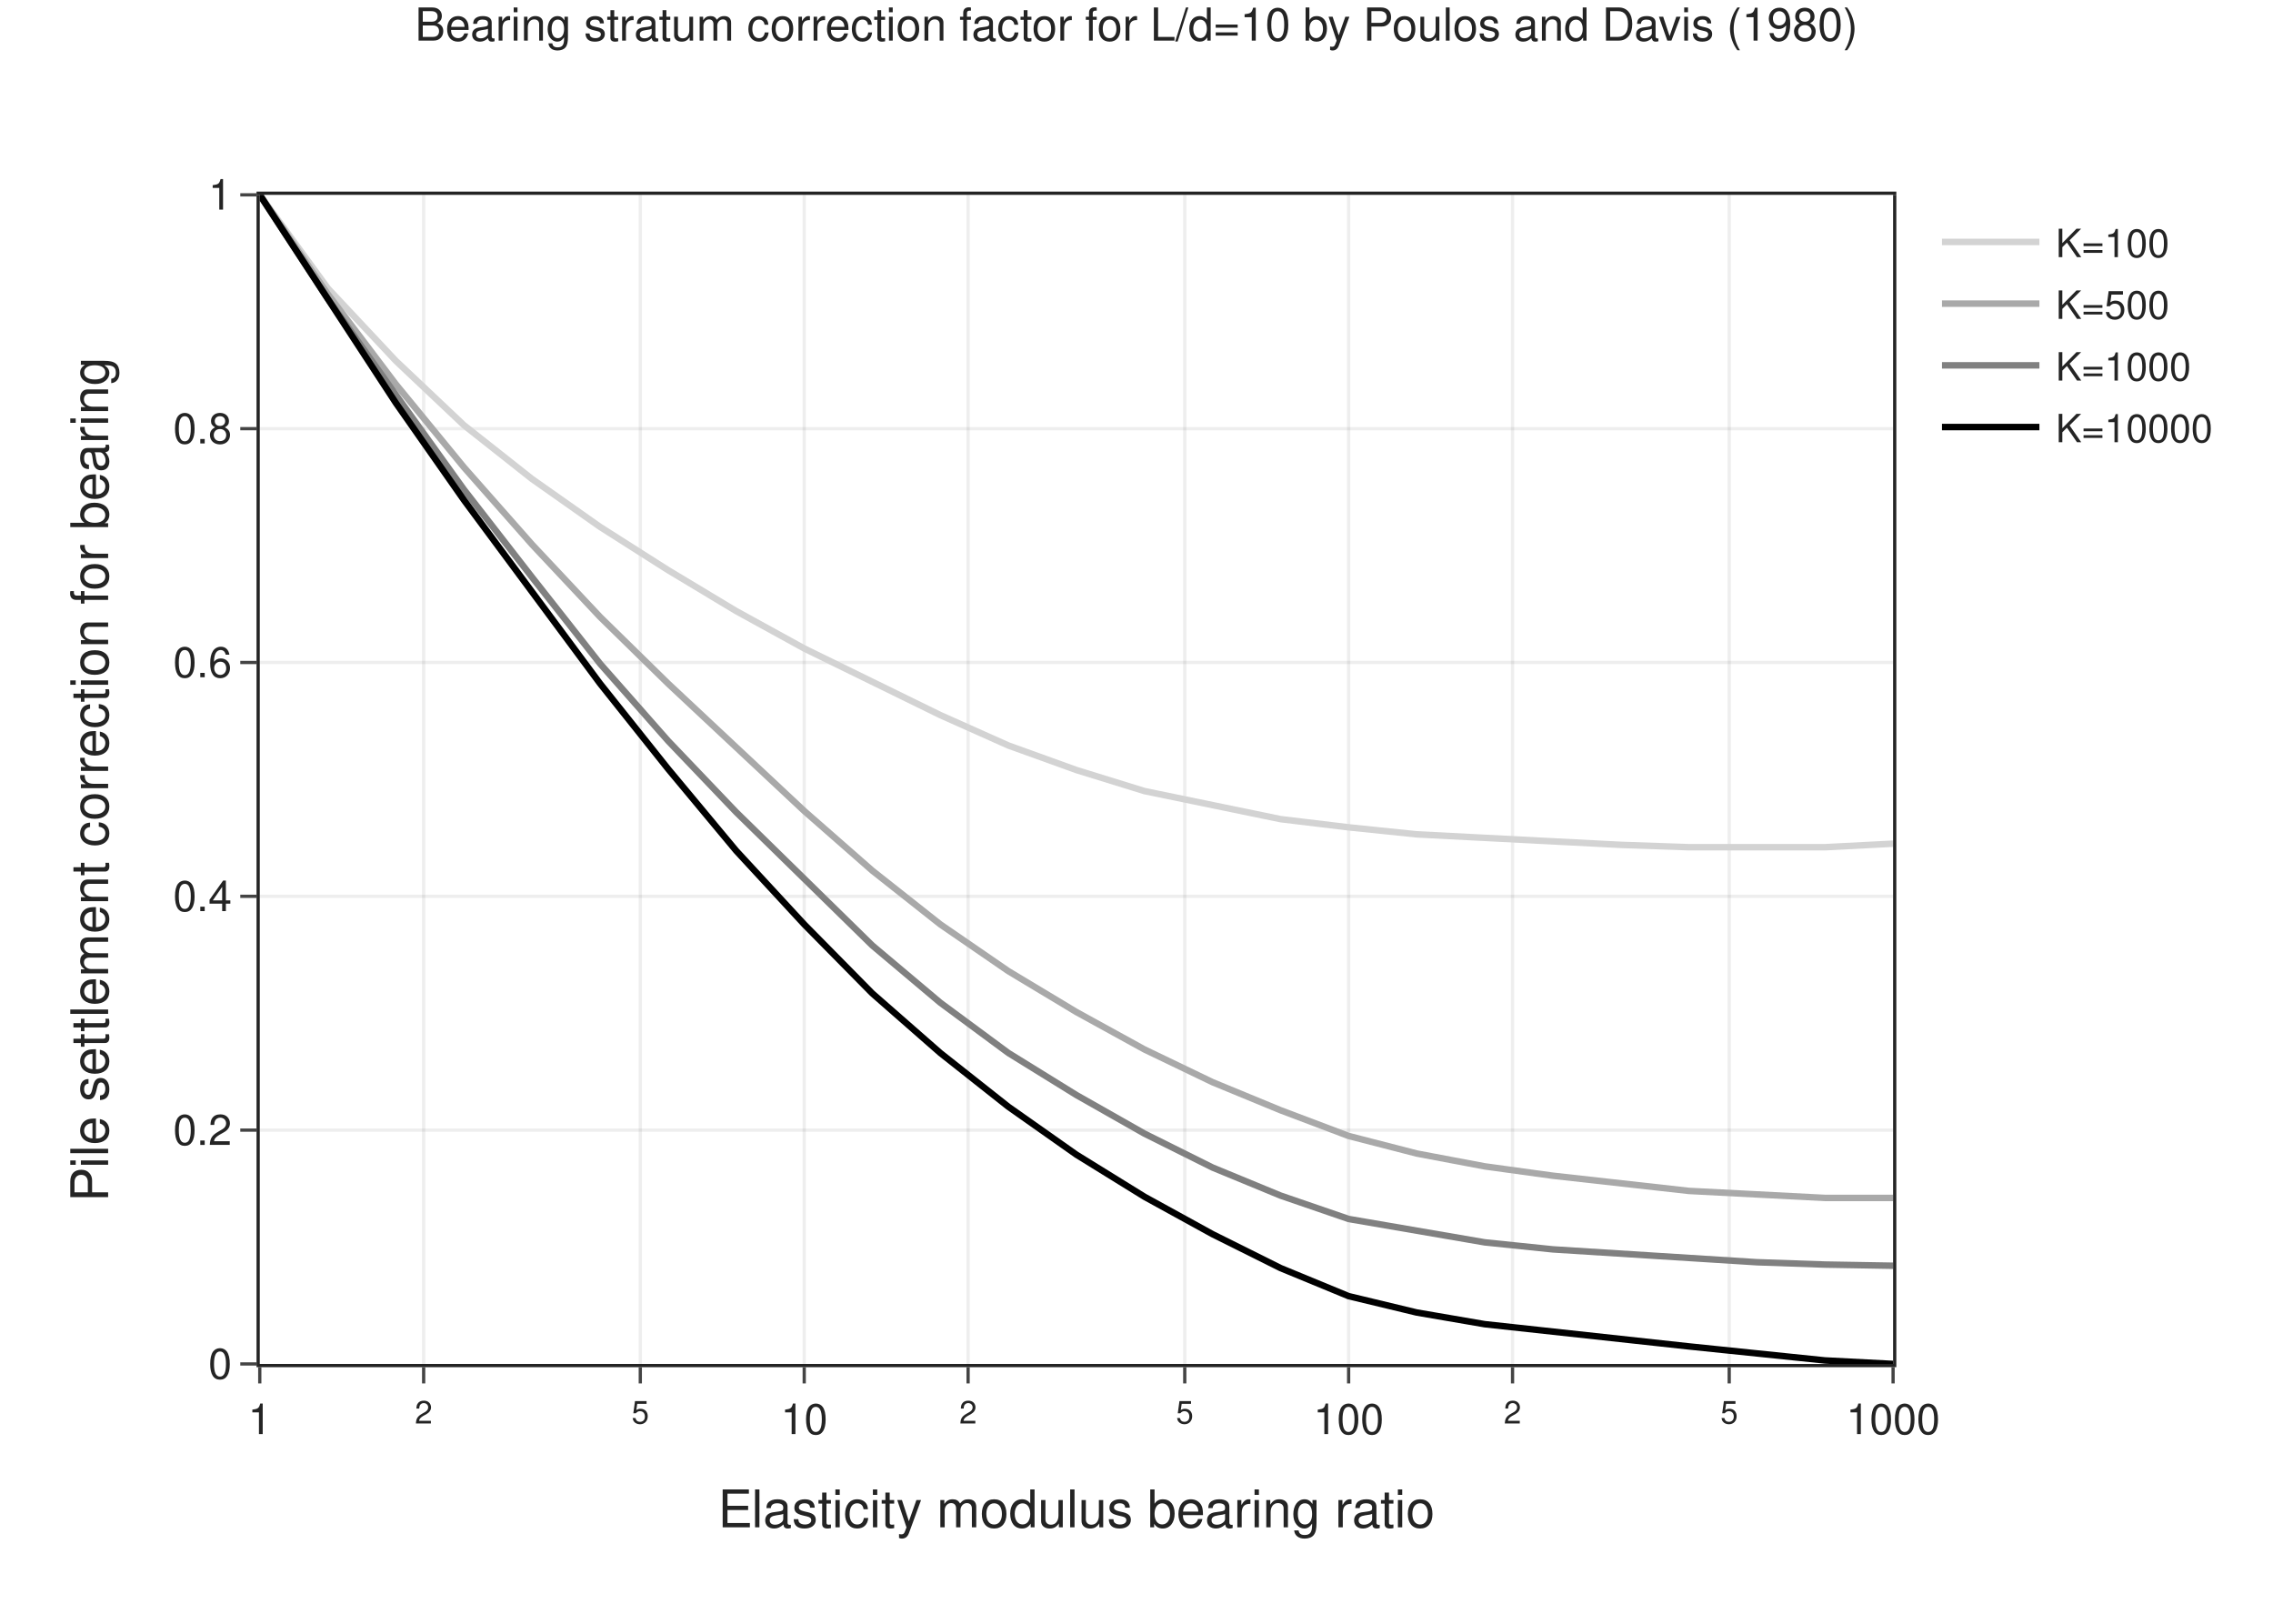
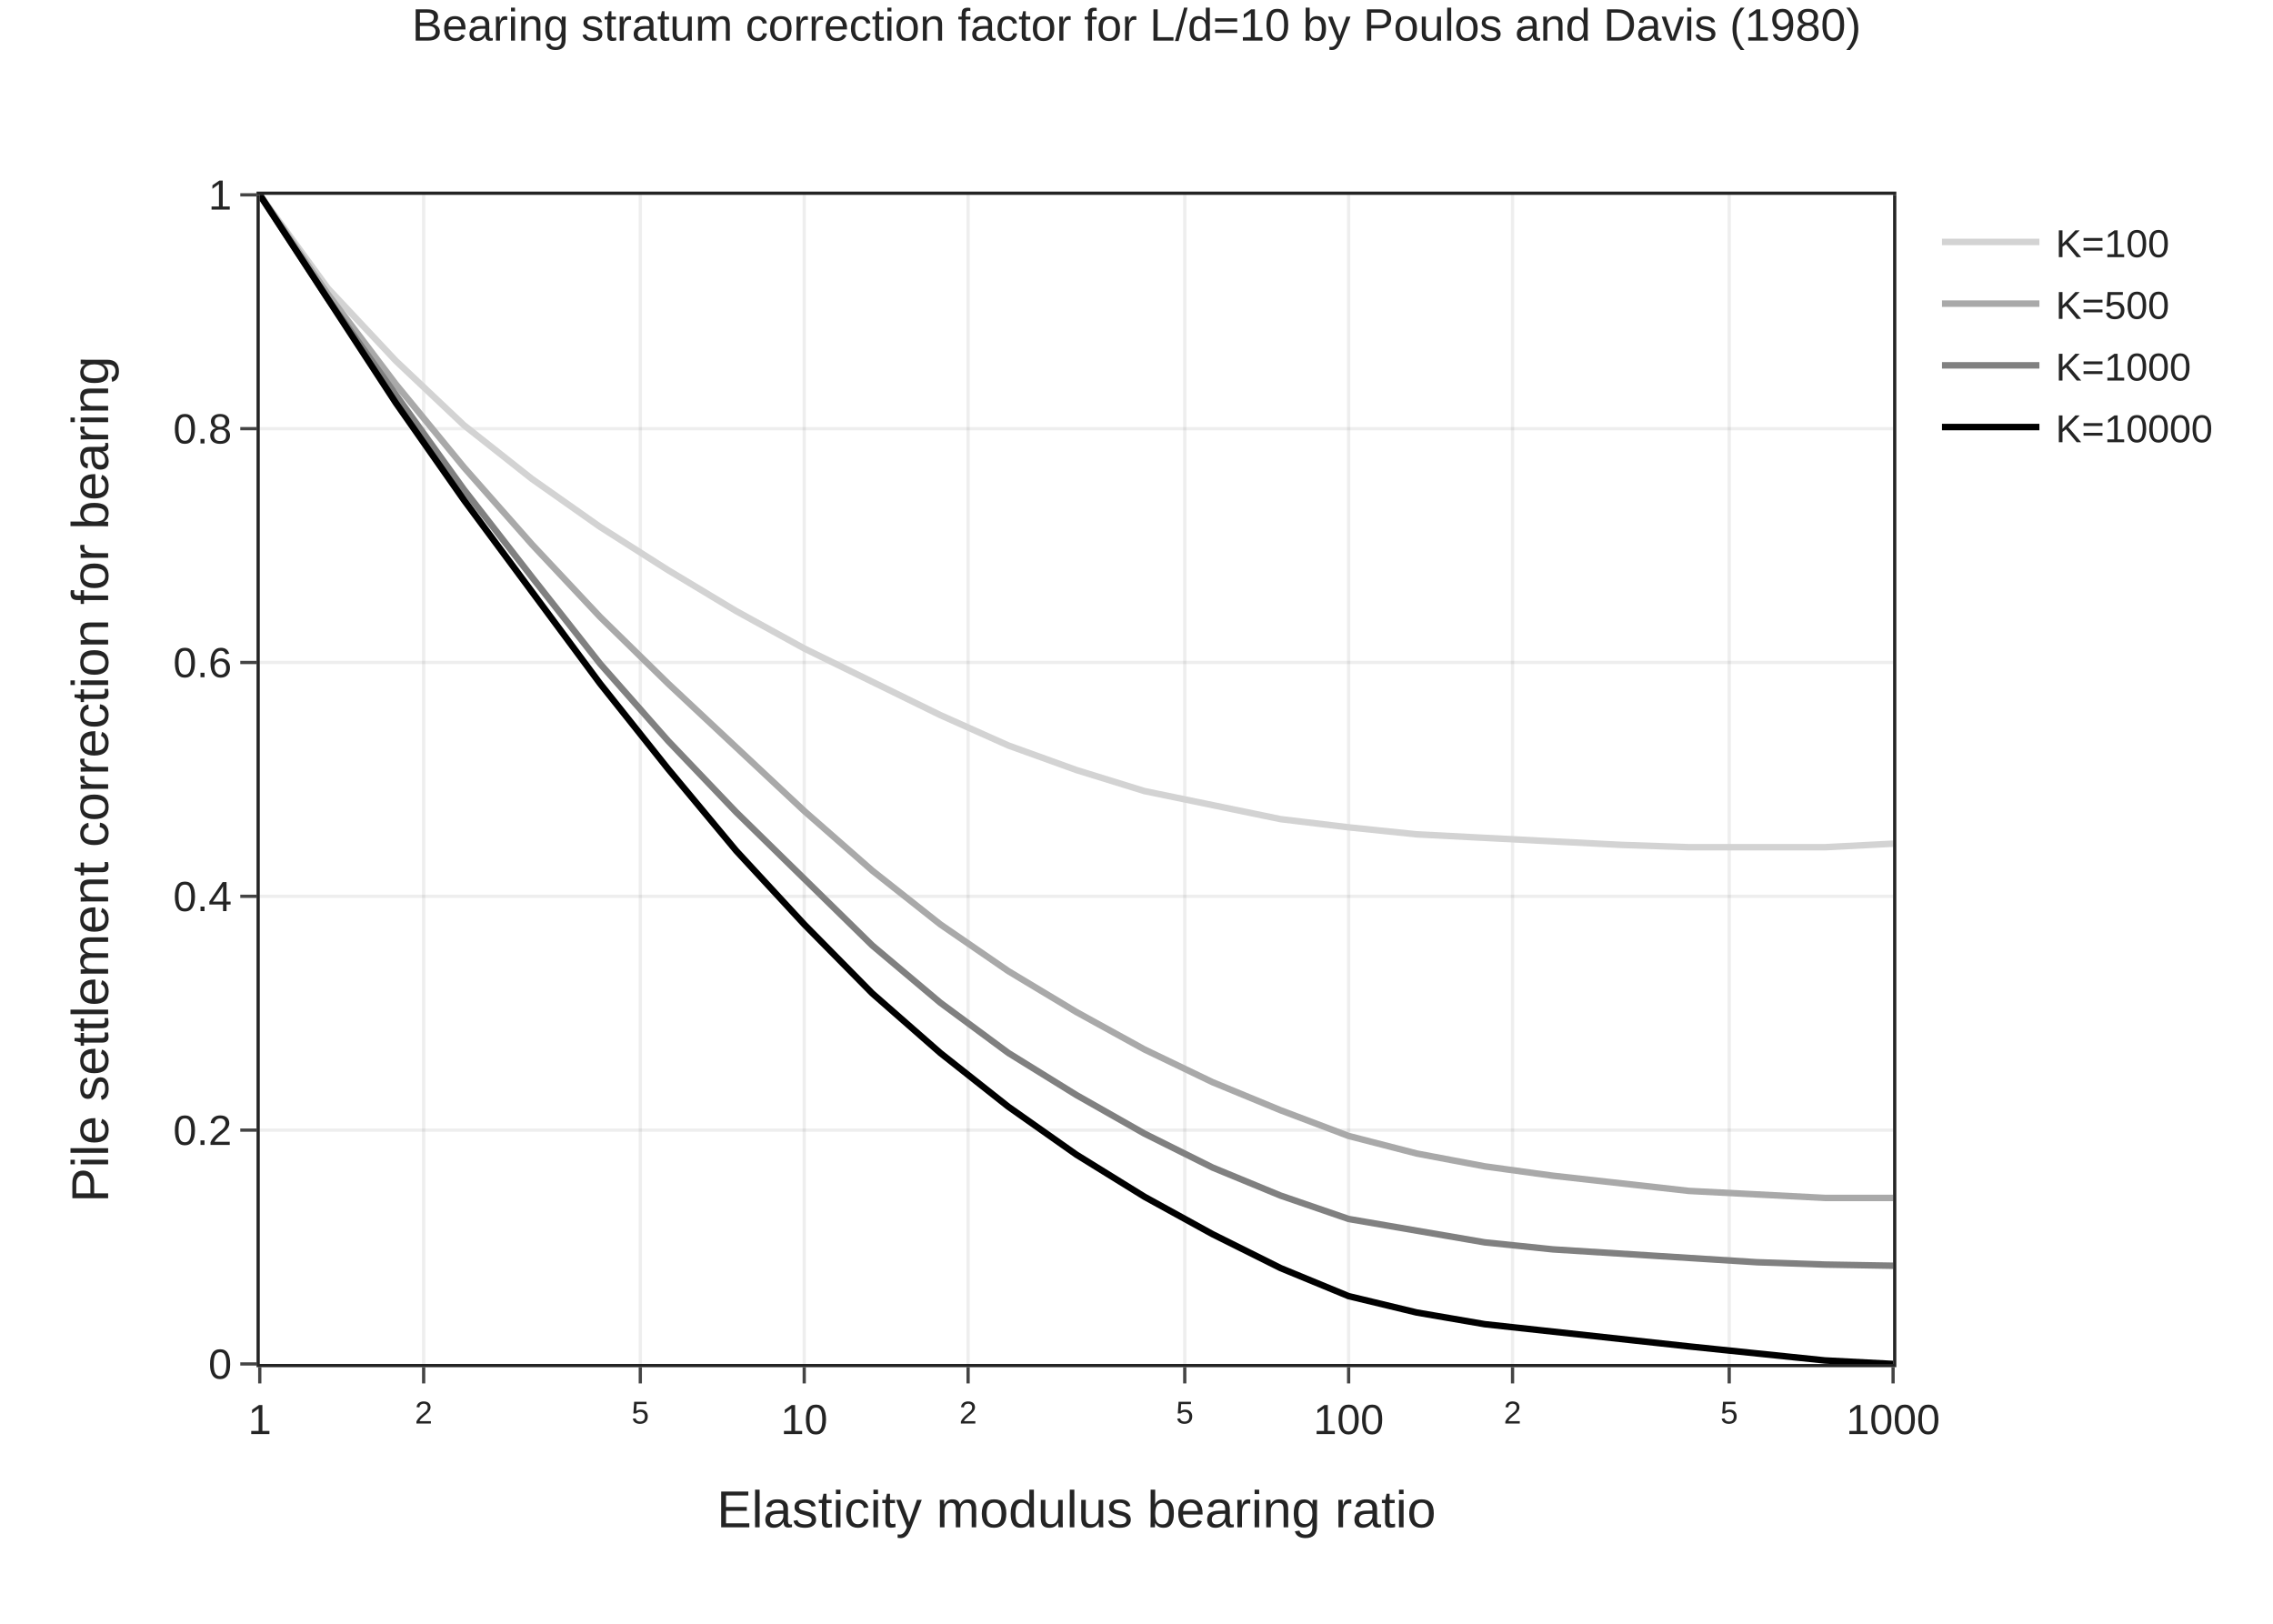
<svg xmlns="http://www.w3.org/2000/svg" class="main-svg" width="700" height="500" style="" viewBox="0 0 700 500">
  <rect x="0" y="0" width="700" height="500" style="fill: rgb(255, 255, 255); fill-opacity: 1;" />
-   <defs id="defs-4c6e68">
+   <defs id="defs-5d24ce">
    <g class="clips">
-       <clipPath id="clip4c6e68xyplot" class="plotclip">
+       <clipPath id="clip5d24cexyplot" class="plotclip">
        <rect width="503" height="360" />
      </clipPath>
-       <clipPath class="axesclip" id="clip4c6e68x">
+       <clipPath class="axesclip" id="clip5d24cex">
        <rect x="80" y="0" width="503" height="500" />
      </clipPath>
-       <clipPath class="axesclip" id="clip4c6e68y">
+       <clipPath class="axesclip" id="clip5d24cey">
        <rect x="0" y="60" width="700" height="360" />
      </clipPath>
-       <clipPath class="axesclip" id="clip4c6e68xy">
+       <clipPath class="axesclip" id="clip5d24cexy">
        <rect x="80" y="60" width="503" height="360" />
      </clipPath>
    </g>
    <g class="gradients" />
    <g class="patterns" />
  </defs>
  <g class="bglayer" />
  <g class="layer-below">
    <g class="imagelayer" />
    <g class="shapelayer" />
  </g>
  <g class="cartesianlayer">
    <g class="subplot xy">
      <g class="layer-subplot">
        <g class="shapelayer" />
        <g class="imagelayer" />
      </g>
      <g class="minor-gridlayer">
        <g class="x" />
        <g class="y" />
      </g>
      <g class="gridlayer">
        <g class="x">
          <path class="xgrid crisp" transform="translate(130.47,0)" d="M0,60v360" style="stroke: rgb(0, 0, 0); stroke-opacity: 0.07; stroke-width: 1px;" />
          <path class="xgrid crisp" transform="translate(197.19,0)" d="M0,60v360" style="stroke: rgb(0, 0, 0); stroke-opacity: 0.07; stroke-width: 1px;" />
          <path class="xgrid crisp" transform="translate(247.67,0)" d="M0,60v360" style="stroke: rgb(0, 0, 0); stroke-opacity: 0.07; stroke-width: 1px;" />
          <path class="xgrid crisp" transform="translate(298.14,0)" d="M0,60v360" style="stroke: rgb(0, 0, 0); stroke-opacity: 0.07; stroke-width: 1px;" />
          <path class="xgrid crisp" transform="translate(364.86,0)" d="M0,60v360" style="stroke: rgb(0, 0, 0); stroke-opacity: 0.07; stroke-width: 1px;" />
          <path class="xgrid crisp" transform="translate(415.33,0)" d="M0,60v360" style="stroke: rgb(0, 0, 0); stroke-opacity: 0.07; stroke-width: 1px;" />
          <path class="xgrid crisp" transform="translate(465.81,0)" d="M0,60v360" style="stroke: rgb(0, 0, 0); stroke-opacity: 0.07; stroke-width: 1px;" />
          <path class="xgrid crisp" transform="translate(532.53,0)" d="M0,60v360" style="stroke: rgb(0, 0, 0); stroke-opacity: 0.07; stroke-width: 1px;" />
        </g>
        <g class="y">
          <path class="ygrid crisp" transform="translate(0,348)" d="M80,0h503" style="stroke: rgb(0, 0, 0); stroke-opacity: 0.07; stroke-width: 1px;" />
          <path class="ygrid crisp" transform="translate(0,276)" d="M80,0h503" style="stroke: rgb(0, 0, 0); stroke-opacity: 0.07; stroke-width: 1px;" />
          <path class="ygrid crisp" transform="translate(0,204)" d="M80,0h503" style="stroke: rgb(0, 0, 0); stroke-opacity: 0.07; stroke-width: 1px;" />
          <path class="ygrid crisp" transform="translate(0,132)" d="M80,0h503" style="stroke: rgb(0, 0, 0); stroke-opacity: 0.07; stroke-width: 1px;" />
        </g>
      </g>
      <g class="zerolinelayer" />
      <g class="layer-between">
        <g class="shapelayer" />
        <g class="imagelayer" />
      </g>
      <path class="xlines-below" />
      <path class="ylines-below" />
      <g class="overlines-below" />
      <g class="xaxislayer-below" />
      <g class="yaxislayer-below" />
      <g class="overaxes-below" />
      <g class="overplot">
-         <g class="xy" transform="translate(80,60)" clip-path="url(#clip4c6e68xyplot)">
+         <g class="xy" transform="translate(80,60)" clip-path="url(#clip5d24cexyplot)">
          <g class="scatterlayer mlayer">
-             <g class="trace scatter trace3266f2" style="stroke-miterlimit: 2; opacity: 1;">
+             <g class="trace scatter trace03f699" style="stroke-miterlimit: 2; opacity: 1;">
              <g class="fills" />
              <g class="errorbars" />
              <g class="lines">
                <path class="js-line" d="M0,0L20.98,28.8L41.91,51.12L62.86,70.92L83.83,87.48L104.79,102.24L125.74,115.56L146.71,128.16L167.67,139.68L209.58,160.2L230.54,169.56L251.5,177.12L272.46,183.6L314.37,192.24L335.33,194.76L356.29,196.92L377.25,198L419.17,200.16L440.13,200.88L482.04,200.88L503,199.8" style="vector-effect: none; fill: none; stroke: rgb(211, 211, 211); stroke-opacity: 1; stroke-width: 2px; opacity: 1;" />
              </g>
              <g class="points" />
              <g class="text" />
            </g>
-             <g class="trace scatter trace2f2641" style="stroke-miterlimit: 2; opacity: 1;">
+             <g class="trace scatter tracebfa4de" style="stroke-miterlimit: 2; opacity: 1;">
              <g class="fills" />
              <g class="errorbars" />
              <g class="lines">
                <path class="js-line" d="M0,0L20.98,30.6L41.91,58.32L62.86,83.88L83.83,107.64L104.79,129.96L125.74,150.48L167.67,189.72L188.62,208.08L209.58,224.64L230.54,239.04L251.5,251.64L272.46,263.16L293.42,273.24L314.37,281.88L335.33,289.8L356.29,295.2L377.25,299.16L398.21,302.04L440.13,306.72L461.08,307.8L482.04,308.88L503,308.88" style="vector-effect: none; fill: none; stroke: rgb(169, 169, 169); stroke-opacity: 1; stroke-width: 2px; opacity: 1;" />
              </g>
              <g class="points" />
              <g class="text" />
            </g>
-             <g class="trace scatter traceb333ed" style="stroke-miterlimit: 2; opacity: 1;">
+             <g class="trace scatter trace025a82" style="stroke-miterlimit: 2; opacity: 1;">
              <g class="fills" />
              <g class="errorbars" />
              <g class="lines">
                <path class="js-line" d="M0,0L20.98,32.04L41.91,61.56L62.86,90.72L83.83,117.72L104.79,144.36L125.74,168.12L146.71,190.08L167.67,210.6L188.62,231.12L209.58,248.76L230.54,264.24L251.5,277.2L272.46,289.08L293.42,299.52L314.37,308.16L335.33,315.36L377.25,322.56L398.21,324.72L461.08,328.68L482.04,329.4L503,329.76" style="vector-effect: none; fill: none; stroke: rgb(128, 128, 128); stroke-opacity: 1; stroke-width: 2px; opacity: 1;" />
              </g>
              <g class="points" />
              <g class="text" />
            </g>
-             <g class="trace scatter tracea09a1f" style="stroke-miterlimit: 2; opacity: 1;">
+             <g class="trace scatter trace6fd319" style="stroke-miterlimit: 2; opacity: 1;">
              <g class="fills" />
              <g class="errorbars" />
              <g class="lines">
                <path class="js-line" d="M0,0L41.91,64.08L62.86,93.96L104.79,150.48L125.74,176.76L146.71,201.96L167.67,224.64L188.62,245.88L209.58,264.24L230.54,280.8L251.5,295.56L272.46,308.52L293.42,320.04L314.37,330.48L335.33,339.12L356.29,344.16L377.25,347.76L440.13,354.6L461.08,356.76L482.04,358.92L503,360" style="vector-effect: none; fill: none; stroke: rgb(0, 0, 0); stroke-opacity: 1; stroke-width: 2px; opacity: 1;" />
              </g>
              <g class="points" />
              <g class="text" />
            </g>
-             <g class="trace scatter trace2f8c9e" style="stroke-miterlimit: 2; opacity: 1;">
+             <g class="trace scatter tracef73c24" style="stroke-miterlimit: 2; opacity: 1;">
              <g class="fills" />
              <g class="errorbars" />
              <g class="lines" />
              <g class="points" />
              <g class="text" />
            </g>
          </g>
        </g>
      </g>
      <g class="zerolinelayer-above" />
      <path class="xlines-above crisp" d="M79,420.5H584M79,59.5H584" style="fill: none; stroke-width: 1px; stroke: rgb(36, 36, 36); stroke-opacity: 1;" />
      <path class="ylines-above crisp" d="M79.5,60V420M583.5,60V420" style="fill: none; stroke-width: 1px; stroke: rgb(36, 36, 36); stroke-opacity: 1;" />
      <g class="overlines-above" />
      <g class="xaxislayer-above">
        <path class="xtick ticks crisp" d="M0,421v5" transform="translate(80,0)" style="stroke: rgb(68, 68, 68); stroke-opacity: 1; stroke-width: 1px;" />
        <path class="xtick ticks crisp" d="M0,421v5" transform="translate(130.47,0)" style="stroke: rgb(68, 68, 68); stroke-opacity: 1; stroke-width: 1px;" />
        <path class="xtick ticks crisp" d="M0,421v5" transform="translate(197.19,0)" style="stroke: rgb(68, 68, 68); stroke-opacity: 1; stroke-width: 1px;" />
        <path class="xtick ticks crisp" d="M0,421v5" transform="translate(247.67,0)" style="stroke: rgb(68, 68, 68); stroke-opacity: 1; stroke-width: 1px;" />
        <path class="xtick ticks crisp" d="M0,421v5" transform="translate(298.14,0)" style="stroke: rgb(68, 68, 68); stroke-opacity: 1; stroke-width: 1px;" />
        <path class="xtick ticks crisp" d="M0,421v5" transform="translate(364.86,0)" style="stroke: rgb(68, 68, 68); stroke-opacity: 1; stroke-width: 1px;" />
        <path class="xtick ticks crisp" d="M0,421v5" transform="translate(415.33,0)" style="stroke: rgb(68, 68, 68); stroke-opacity: 1; stroke-width: 1px;" />
        <path class="xtick ticks crisp" d="M0,421v5" transform="translate(465.81,0)" style="stroke: rgb(68, 68, 68); stroke-opacity: 1; stroke-width: 1px;" />
        <path class="xtick ticks crisp" d="M0,421v5" transform="translate(532.53,0)" style="stroke: rgb(68, 68, 68); stroke-opacity: 1; stroke-width: 1px;" />
        <path class="xtick ticks crisp" d="M0,421v5" transform="translate(583,0)" style="stroke: rgb(68, 68, 68); stroke-opacity: 1; stroke-width: 1px;" />
        <g class="xtick">
-           <text text-anchor="middle" x="0" y="441.6" transform="translate(80,0)" style="font-family: Helvetica; font-size: 13px; fill: rgb(36, 36, 36); fill-opacity: 1; white-space: pre;">1</text>
-         </g>
-         <g class="xtick">
-           <text text-anchor="middle" x="0" y="438.35" style="font-family: Helvetica; font-size: 9.75px; fill: rgb(36, 36, 36); fill-opacity: 1; white-space: pre;" transform="translate(130.47,0)">2</text>
-         </g>
-         <g class="xtick">
-           <text text-anchor="middle" x="0" y="438.35" style="font-family: Helvetica; font-size: 9.75px; fill: rgb(36, 36, 36); fill-opacity: 1; white-space: pre;" transform="translate(197.19,0)">5</text>
-         </g>
-         <g class="xtick">
-           <text text-anchor="middle" x="0" y="441.6" style="font-family: Helvetica; font-size: 13px; fill: rgb(36, 36, 36); fill-opacity: 1; white-space: pre;" transform="translate(247.67,0)">10</text>
-         </g>
-         <g class="xtick">
-           <text text-anchor="middle" x="0" y="438.35" style="font-family: Helvetica; font-size: 9.75px; fill: rgb(36, 36, 36); fill-opacity: 1; white-space: pre;" transform="translate(298.14,0)">2</text>
-         </g>
-         <g class="xtick">
-           <text text-anchor="middle" x="0" y="438.35" style="font-family: Helvetica; font-size: 9.75px; fill: rgb(36, 36, 36); fill-opacity: 1; white-space: pre;" transform="translate(364.86,0)">5</text>
-         </g>
-         <g class="xtick">
-           <text text-anchor="middle" x="0" y="441.6" style="font-family: Helvetica; font-size: 13px; fill: rgb(36, 36, 36); fill-opacity: 1; white-space: pre;" transform="translate(415.33,0)">100</text>
-         </g>
-         <g class="xtick">
-           <text text-anchor="middle" x="0" y="438.35" style="font-family: Helvetica; font-size: 9.75px; fill: rgb(36, 36, 36); fill-opacity: 1; white-space: pre;" transform="translate(465.81,0)">2</text>
-         </g>
-         <g class="xtick">
-           <text text-anchor="middle" x="0" y="438.35" style="font-family: Helvetica; font-size: 9.75px; fill: rgb(36, 36, 36); fill-opacity: 1; white-space: pre;" transform="translate(532.53,0)">5</text>
-         </g>
-         <g class="xtick">
-           <text text-anchor="middle" x="0" y="441.6" style="font-family: Helvetica; font-size: 13px; fill: rgb(36, 36, 36); fill-opacity: 1; white-space: pre;" transform="translate(583,0)">1000</text>
+           <text text-anchor="middle" x="0" y="441.6" transform="translate(80,0)" style="font-family: Arial; font-size: 13px; fill: rgb(36, 36, 36); fill-opacity: 1; white-space: pre;">1</text>
+         </g>
+         <g class="xtick">
+           <text text-anchor="middle" x="0" y="438.35" style="font-family: Arial; font-size: 9.75px; fill: rgb(36, 36, 36); fill-opacity: 1; white-space: pre;" transform="translate(130.47,0)">2</text>
+         </g>
+         <g class="xtick">
+           <text text-anchor="middle" x="0" y="438.35" style="font-family: Arial; font-size: 9.75px; fill: rgb(36, 36, 36); fill-opacity: 1; white-space: pre;" transform="translate(197.19,0)">5</text>
+         </g>
+         <g class="xtick">
+           <text text-anchor="middle" x="0" y="441.6" style="font-family: Arial; font-size: 13px; fill: rgb(36, 36, 36); fill-opacity: 1; white-space: pre;" transform="translate(247.67,0)">10</text>
+         </g>
+         <g class="xtick">
+           <text text-anchor="middle" x="0" y="438.35" style="font-family: Arial; font-size: 9.75px; fill: rgb(36, 36, 36); fill-opacity: 1; white-space: pre;" transform="translate(298.14,0)">2</text>
+         </g>
+         <g class="xtick">
+           <text text-anchor="middle" x="0" y="438.35" style="font-family: Arial; font-size: 9.75px; fill: rgb(36, 36, 36); fill-opacity: 1; white-space: pre;" transform="translate(364.86,0)">5</text>
+         </g>
+         <g class="xtick">
+           <text text-anchor="middle" x="0" y="441.6" style="font-family: Arial; font-size: 13px; fill: rgb(36, 36, 36); fill-opacity: 1; white-space: pre;" transform="translate(415.33,0)">100</text>
+         </g>
+         <g class="xtick">
+           <text text-anchor="middle" x="0" y="438.35" style="font-family: Arial; font-size: 9.75px; fill: rgb(36, 36, 36); fill-opacity: 1; white-space: pre;" transform="translate(465.81,0)">2</text>
+         </g>
+         <g class="xtick">
+           <text text-anchor="middle" x="0" y="438.35" style="font-family: Arial; font-size: 9.75px; fill: rgb(36, 36, 36); fill-opacity: 1; white-space: pre;" transform="translate(532.53,0)">5</text>
+         </g>
+         <g class="xtick">
+           <text text-anchor="middle" x="0" y="441.6" style="font-family: Arial; font-size: 13px; fill: rgb(36, 36, 36); fill-opacity: 1; white-space: pre;" transform="translate(583,0)">1000</text>
        </g>
      </g>
      <g class="yaxislayer-above">
        <path class="ytick ticks crisp" d="M79,0h-5" transform="translate(0,420)" style="stroke: rgb(68, 68, 68); stroke-opacity: 1; stroke-width: 1px;" />
        <path class="ytick ticks crisp" d="M79,0h-5" transform="translate(0,348)" style="stroke: rgb(68, 68, 68); stroke-opacity: 1; stroke-width: 1px;" />
        <path class="ytick ticks crisp" d="M79,0h-5" transform="translate(0,276)" style="stroke: rgb(68, 68, 68); stroke-opacity: 1; stroke-width: 1px;" />
        <path class="ytick ticks crisp" d="M79,0h-5" transform="translate(0,204)" style="stroke: rgb(68, 68, 68); stroke-opacity: 1; stroke-width: 1px;" />
        <path class="ytick ticks crisp" d="M79,0h-5" transform="translate(0,132)" style="stroke: rgb(68, 68, 68); stroke-opacity: 1; stroke-width: 1px;" />
        <path class="ytick ticks crisp" d="M79,0h-5" transform="translate(0,60)" style="stroke: rgb(68, 68, 68); stroke-opacity: 1; stroke-width: 1px;" />
        <g class="ytick">
-           <text text-anchor="end" x="71.4" y="4.55" transform="translate(0,420)" style="font-family: Helvetica; font-size: 13px; fill: rgb(36, 36, 36); fill-opacity: 1; white-space: pre;">0</text>
-         </g>
-         <g class="ytick">
-           <text text-anchor="end" x="71.4" y="4.55" style="font-family: Helvetica; font-size: 13px; fill: rgb(36, 36, 36); fill-opacity: 1; white-space: pre;" transform="translate(0,348)">0.2</text>
-         </g>
-         <g class="ytick">
-           <text text-anchor="end" x="71.4" y="4.55" style="font-family: Helvetica; font-size: 13px; fill: rgb(36, 36, 36); fill-opacity: 1; white-space: pre;" transform="translate(0,276)">0.4</text>
-         </g>
-         <g class="ytick">
-           <text text-anchor="end" x="71.4" y="4.55" style="font-family: Helvetica; font-size: 13px; fill: rgb(36, 36, 36); fill-opacity: 1; white-space: pre;" transform="translate(0,204)">0.6</text>
-         </g>
-         <g class="ytick">
-           <text text-anchor="end" x="71.4" y="4.55" style="font-family: Helvetica; font-size: 13px; fill: rgb(36, 36, 36); fill-opacity: 1; white-space: pre;" transform="translate(0,132)">0.8</text>
-         </g>
-         <g class="ytick">
-           <text text-anchor="end" x="71.4" y="4.55" style="font-family: Helvetica; font-size: 13px; fill: rgb(36, 36, 36); fill-opacity: 1; white-space: pre;" transform="translate(0,60)">1</text>
+           <text text-anchor="end" x="71.4" y="4.55" transform="translate(0,420)" style="font-family: Arial; font-size: 13px; fill: rgb(36, 36, 36); fill-opacity: 1; white-space: pre;">0</text>
+         </g>
+         <g class="ytick">
+           <text text-anchor="end" x="71.4" y="4.55" style="font-family: Arial; font-size: 13px; fill: rgb(36, 36, 36); fill-opacity: 1; white-space: pre;" transform="translate(0,348)">0.2</text>
+         </g>
+         <g class="ytick">
+           <text text-anchor="end" x="71.4" y="4.55" style="font-family: Arial; font-size: 13px; fill: rgb(36, 36, 36); fill-opacity: 1; white-space: pre;" transform="translate(0,276)">0.4</text>
+         </g>
+         <g class="ytick">
+           <text text-anchor="end" x="71.4" y="4.55" style="font-family: Arial; font-size: 13px; fill: rgb(36, 36, 36); fill-opacity: 1; white-space: pre;" transform="translate(0,204)">0.6</text>
+         </g>
+         <g class="ytick">
+           <text text-anchor="end" x="71.4" y="4.55" style="font-family: Arial; font-size: 13px; fill: rgb(36, 36, 36); fill-opacity: 1; white-space: pre;" transform="translate(0,132)">0.8</text>
+         </g>
+         <g class="ytick">
+           <text text-anchor="end" x="71.4" y="4.55" style="font-family: Arial; font-size: 13px; fill: rgb(36, 36, 36); fill-opacity: 1; white-space: pre;" transform="translate(0,60)">1</text>
        </g>
      </g>
      <g class="overaxes-above" />
    </g>
  </g>
  <g class="polarlayer" />
  <g class="smithlayer" />
  <g class="ternarylayer" />
  <g class="geolayer" />
  <g class="funnelarealayer" />
  <g class="pielayer" />
  <g class="iciclelayer" />
  <g class="treemaplayer" />
  <g class="sunburstlayer" />
  <g class="glimages" />
-   <defs id="topdefs-4c6e68">
+   <defs id="topdefs-5d24ce">
    <g class="clips" />
-     <clipPath id="legend4c6e68">
+     <clipPath id="legend5d24ce">
      <rect width="95" height="86" x="0" y="0" />
    </clipPath>
  </defs>
  <g class="layer-above">
    <g class="imagelayer" />
    <g class="shapelayer" />
  </g>
  <g class="infolayer">
    <g class="legend" pointer-events="all" transform="translate(593.06,60)">
      <rect class="bg" shape-rendering="crispEdges" style="stroke: rgb(68, 68, 68); stroke-opacity: 1; fill: rgb(255, 255, 255); fill-opacity: 1; stroke-width: 0px;" width="95" height="86" x="0" y="0" />
-       <g class="scrollbox" transform="" clip-path="url(#legend4c6e68)">
+       <g class="scrollbox" transform="" clip-path="url(#legend5d24ce)">
        <g class="groups" transform="">
          <g class="traces" transform="translate(0,14.5)" style="opacity: 1;">
-             <text class="legendtext" text-anchor="start" x="40" y="4.68" style="font-family: Helvetica; font-size: 12px; fill: rgb(36, 36, 36); fill-opacity: 1; white-space: pre;">K=100</text>
+             <text class="legendtext" text-anchor="start" x="40" y="4.68" style="font-family: Arial; font-size: 12px; fill: rgb(36, 36, 36); fill-opacity: 1; white-space: pre;">K=100</text>
            <g class="layers" style="opacity: 1;">
              <g class="legendfill" />
              <g class="legendlines">
                <path class="js-line" d="M5,0h30" style="fill: none; stroke: rgb(211, 211, 211); stroke-opacity: 1; stroke-width: 2px;" />
              </g>
              <g class="legendsymbols">
                <g class="legendpoints" />
              </g>
            </g>
            <rect class="legendtoggle" x="0" y="-9.5" width="90" height="19" style="fill: rgb(0, 0, 0); fill-opacity: 0;" />
          </g>
        </g>
        <g class="groups" transform="">
          <g class="traces" transform="translate(0,33.5)" style="opacity: 1;">
-             <text class="legendtext" text-anchor="start" x="40" y="4.68" style="font-family: Helvetica; font-size: 12px; fill: rgb(36, 36, 36); fill-opacity: 1; white-space: pre;">K=500</text>
+             <text class="legendtext" text-anchor="start" x="40" y="4.68" style="font-family: Arial; font-size: 12px; fill: rgb(36, 36, 36); fill-opacity: 1; white-space: pre;">K=500</text>
            <g class="layers" style="opacity: 1;">
              <g class="legendfill" />
              <g class="legendlines">
                <path class="js-line" d="M5,0h30" style="fill: none; stroke: rgb(169, 169, 169); stroke-opacity: 1; stroke-width: 2px;" />
              </g>
              <g class="legendsymbols">
                <g class="legendpoints" />
              </g>
            </g>
            <rect class="legendtoggle" x="0" y="-9.5" width="90" height="19" style="fill: rgb(0, 0, 0); fill-opacity: 0;" />
          </g>
        </g>
        <g class="groups" transform="">
          <g class="traces" transform="translate(0,52.5)" style="opacity: 1;">
-             <text class="legendtext" text-anchor="start" x="40" y="4.68" style="font-family: Helvetica; font-size: 12px; fill: rgb(36, 36, 36); fill-opacity: 1; white-space: pre;">K=1000</text>
+             <text class="legendtext" text-anchor="start" x="40" y="4.68" style="font-family: Arial; font-size: 12px; fill: rgb(36, 36, 36); fill-opacity: 1; white-space: pre;">K=1000</text>
            <g class="layers" style="opacity: 1;">
              <g class="legendfill" />
              <g class="legendlines">
                <path class="js-line" d="M5,0h30" style="fill: none; stroke: rgb(128, 128, 128); stroke-opacity: 1; stroke-width: 2px;" />
              </g>
              <g class="legendsymbols">
                <g class="legendpoints" />
              </g>
            </g>
            <rect class="legendtoggle" x="0" y="-9.5" width="90" height="19" style="fill: rgb(0, 0, 0); fill-opacity: 0;" />
          </g>
        </g>
        <g class="groups" transform="">
          <g class="traces" transform="translate(0,71.5)" style="opacity: 1;">
-             <text class="legendtext" text-anchor="start" x="40" y="4.68" style="font-family: Helvetica; font-size: 12px; fill: rgb(36, 36, 36); fill-opacity: 1; white-space: pre;">K=10000</text>
+             <text class="legendtext" text-anchor="start" x="40" y="4.68" style="font-family: Arial; font-size: 12px; fill: rgb(36, 36, 36); fill-opacity: 1; white-space: pre;">K=10000</text>
            <g class="layers" style="opacity: 1;">
              <g class="legendfill" />
              <g class="legendlines">
                <path class="js-line" d="M5,0h30" style="fill: none; stroke: rgb(0, 0, 0); stroke-opacity: 1; stroke-width: 2px;" />
              </g>
              <g class="legendsymbols">
                <g class="legendpoints" />
              </g>
            </g>
            <rect class="legendtoggle" x="0" y="-9.5" width="90" height="19" style="fill: rgb(0, 0, 0); fill-opacity: 0;" />
          </g>
        </g>
      </g>
      <rect class="scrollbar" rx="20" ry="3" width="0" height="0" style="fill: rgb(128, 139, 164); fill-opacity: 1;" x="0" y="0" />
    </g>
    <g class="g-gtitle">
-       <text class="gtitle" x="350" y="12.5" text-anchor="middle" dy="0em" style="opacity: 1; font-family: Helvetica; font-size: 14px; fill: rgb(36, 36, 36); fill-opacity: 1; white-space: pre;">Bearing stratum correction factor for L/d=10 by Poulos and Davis (1980)</text>
+       <text class="gtitle" x="350" y="12.5" text-anchor="middle" dy="0em" style="opacity: 1; font-family: Arial; font-size: 14px; fill: rgb(36, 36, 36); fill-opacity: 1; white-space: pre;">Bearing stratum correction factor for L/d=10 by Poulos and Davis (1980)</text>
    </g>
    <g class="g-xtitle">
-       <text class="xtitle" x="331.5" y="470.3" text-anchor="middle" style="opacity: 1; font-family: Helvetica; font-size: 16px; fill: rgb(36, 36, 36); fill-opacity: 1; white-space: pre;">Elasticity modulus bearing ratio</text>
+       <text class="xtitle" x="331.5" y="470.3" text-anchor="middle" style="opacity: 1; font-family: Arial; font-size: 16px; fill: rgb(36, 36, 36); fill-opacity: 1; white-space: pre;">Elasticity modulus bearing ratio</text>
    </g>
    <g class="g-ytitle">
-       <text class="ytitle" transform="rotate(-90,33.30039,240)" x="33.3" y="240" text-anchor="middle" style="opacity: 1; font-family: Helvetica; font-size: 16px; fill: rgb(36, 36, 36); fill-opacity: 1; white-space: pre;">Pile settlement correction for bearing</text>
+       <text class="ytitle" transform="rotate(-90,33.30039,240)" x="33.3" y="240" text-anchor="middle" style="opacity: 1; font-family: Arial; font-size: 16px; fill: rgb(36, 36, 36); fill-opacity: 1; white-space: pre;">Pile settlement correction for bearing</text>
    </g>
  </g>
</svg>
